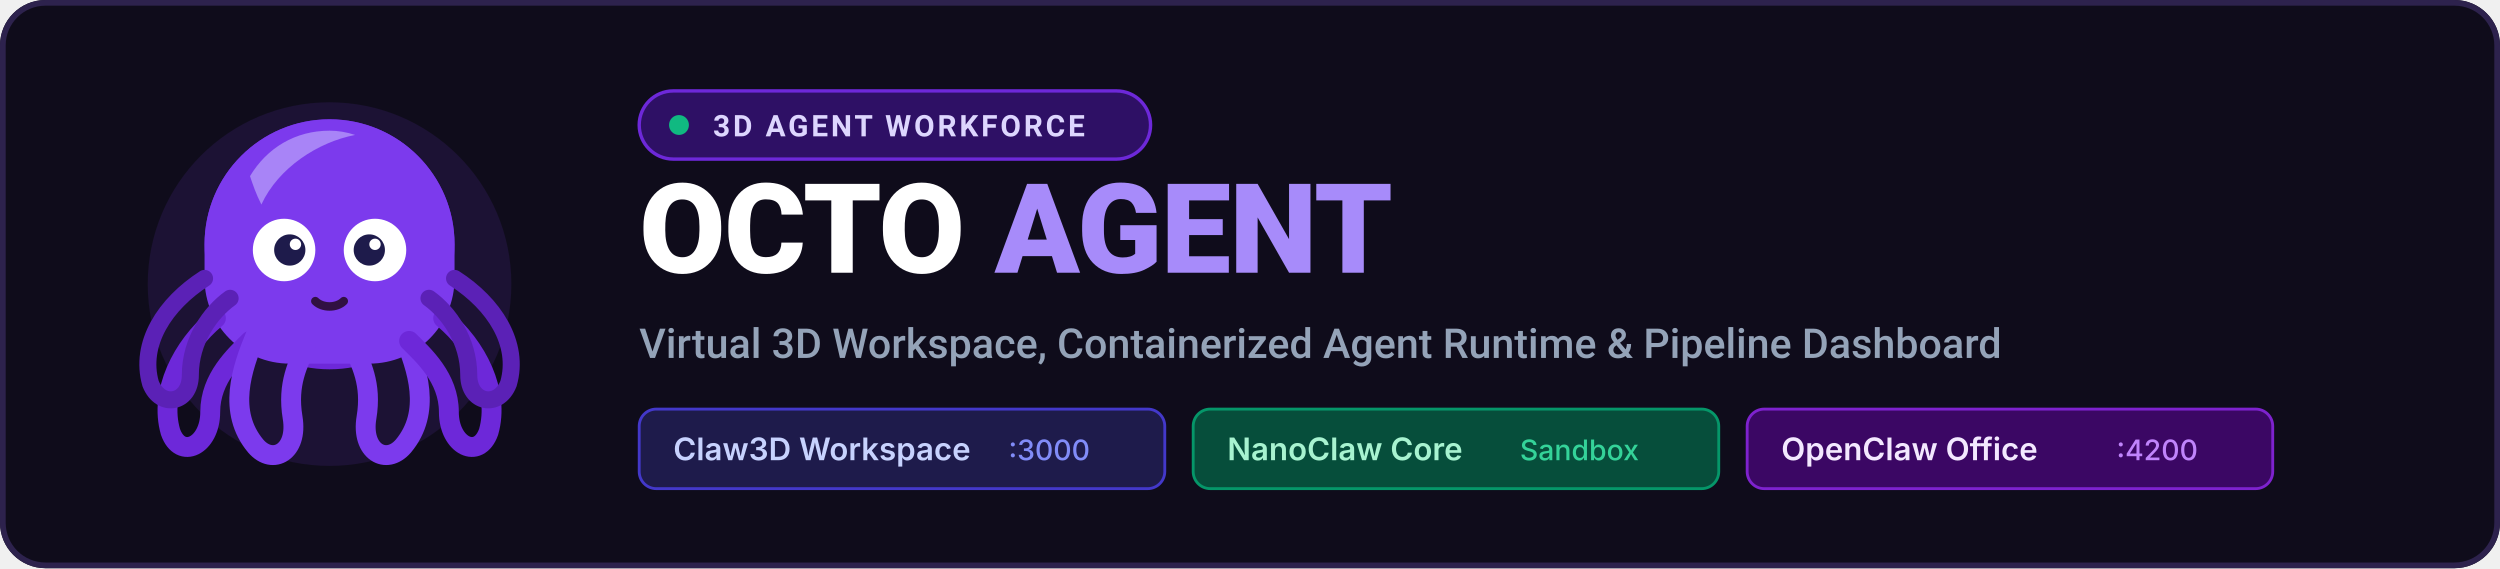
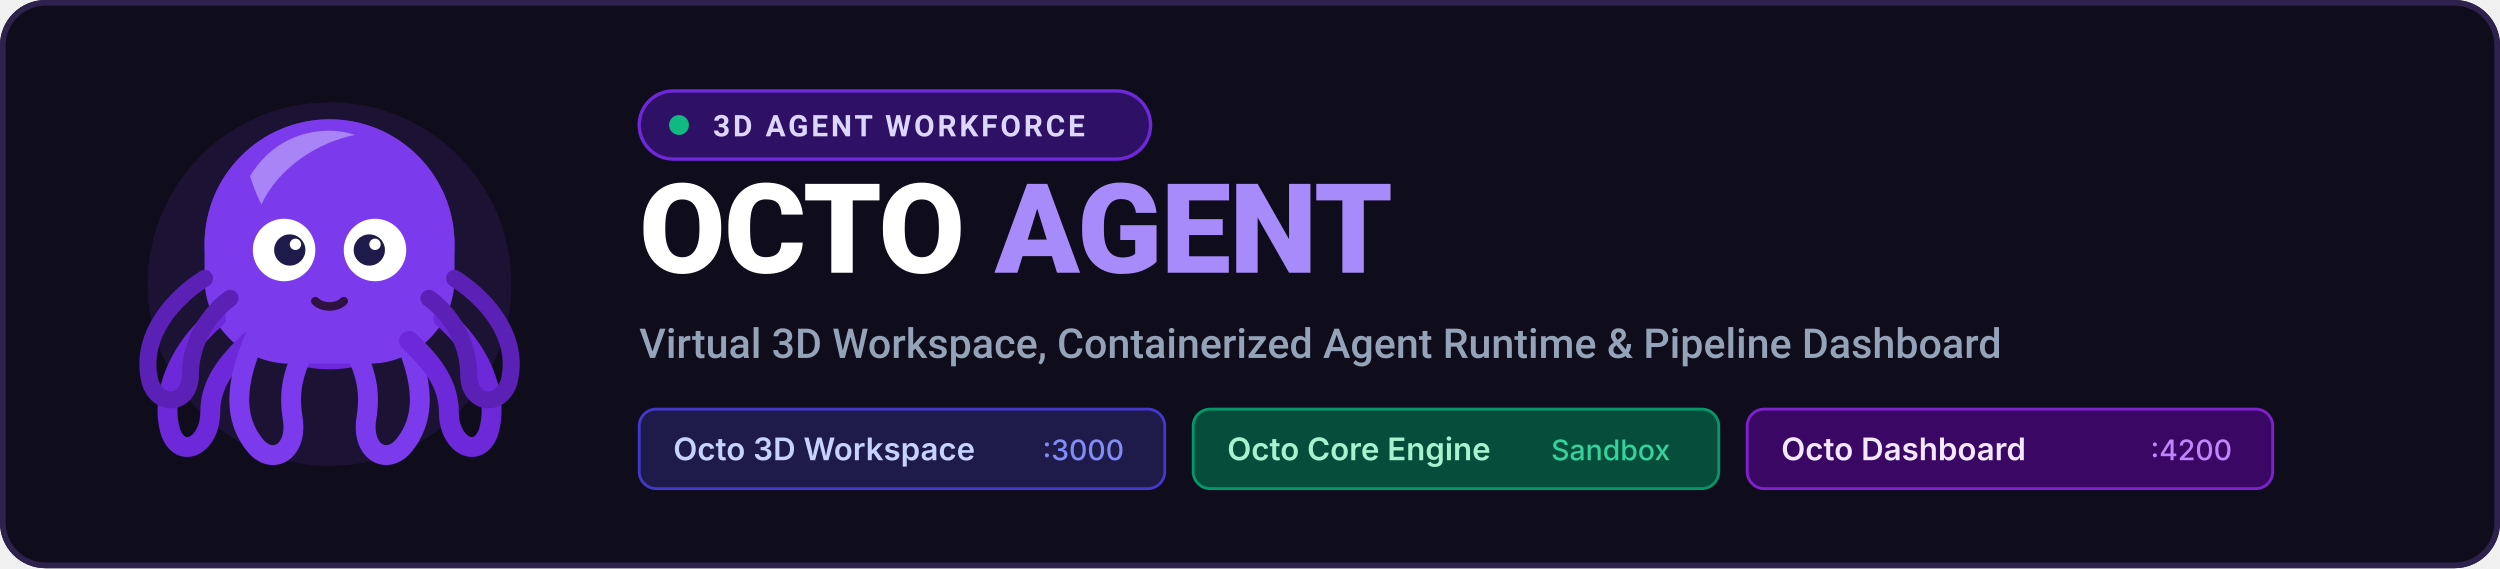
<svg xmlns="http://www.w3.org/2000/svg" viewBox="0 0 880 200" width="880" height="200" fill="none">
  <rect width="880" height="200" rx="16" fill="#0F0C1B" />
  <rect x="1" y="1" width="878" height="198" rx="15" stroke="#2D224D" stroke-width="2" />
  <g transform="translate(40, 24)">
    <circle cx="76" cy="76" r="64" fill="#7C3AED" opacity="0.12" />
    <circle cx="76" cy="62" r="44" fill="#6D28D9" />
    <path d="M32 62C32 37.699 51.699 18 76 18C100.301 18 120 37.699 120 62V74C120 90.569 106.569 104 90 104H62C45.431 104 32 90.569 32 74V62Z" fill="#7C3AED" />
    <path d="M48 38C54 28 64 22 76 22C79 22 82 22.5 85 23.5C72 26 58 35 52 48C50 44 49 41 48 38Z" fill="#C4B5FD" opacity="0.6" />
    <circle cx="60" cy="64" r="11" fill="#FFFFFF" />
    <circle cx="92" cy="64" r="11" fill="#FFFFFF" />
    <circle cx="62" cy="64" r="5.5" fill="#1E1B4B" />
    <circle cx="90" cy="64" r="5.5" fill="#1E1B4B" />
    <circle cx="64" cy="62" r="2" fill="#FFFFFF" />
    <circle cx="92" cy="62" r="2" fill="#FFFFFF" />
    <path d="M71 82C73.5 84.5 78.5 84.5 81 82" stroke="#311042" stroke-width="3" stroke-linecap="round" />
    <path d="M36 88C24 98 16 114 20 128C23.5 138 34 133 34 121C34 109 43 101 48 96" fill="none" stroke="#6D28D9" stroke-width="7" stroke-linecap="round" stroke-linejoin="round" />
    <path d="M50 94C45 106 40 121 50 133C56 140 65 135 63 123C61 111 65 104 68 97" fill="none" stroke="#7C3AED" stroke-width="7" stroke-linecap="round" stroke-linejoin="round" />
    <path d="M84 97C87 104 91 111 89 123C87 135 96 140 102 133C112 121 107 106 102 94" fill="none" stroke="#7C3AED" stroke-width="7" stroke-linecap="round" stroke-linejoin="round" />
    <path d="M104 96C109 101 118 109 118 121C118 133 128.5 138 132 128C136 114 128 98 116 88" fill="none" stroke="#6D28D9" stroke-width="7" stroke-linecap="round" stroke-linejoin="round" />
    <path d="M32 74C18 83 9 97 13 111C16.5 120 27 118 27 108C27 96 34 86 41 81" fill="none" stroke="#5B21B6" stroke-width="6" stroke-linecap="round" />
    <path d="M120 74C134 83 143 97 139 111C135.5 120 125 118 125 108C125 96 118 86 111 81" fill="none" stroke="#5B21B6" stroke-width="6" stroke-linecap="round" />
  </g>
  <g transform="translate(225, 0)">
    <g transform="translate(0, 32)">
      <rect width="180" height="24" rx="12" fill="#2E1065" stroke="#6D28D9" stroke-width="1.2" />
      <circle cx="14" cy="12" r="3.5" fill="#10B981" />
      <text x="26" y="16" font-family="-apple-system, BlinkMacSystemFont, 'Segoe UI', Roboto, sans-serif" font-size="10.5" font-weight="700" fill="#DDD6FE" letter-spacing="1">3D AGENT WORKFORCE</text>
    </g>
    <text x="0" y="96" font-family="-apple-system, BlinkMacSystemFont, 'Segoe UI', Roboto, sans-serif" font-size="44" font-weight="900" fill="#FFFFFF" letter-spacing="-0.5">
      OCTO <tspan fill="#A78BFA">AGENT</tspan>
    </text>
    <text x="0" y="126" font-family="-apple-system, BlinkMacSystemFont, 'Segoe UI', Roboto, sans-serif" font-size="14.5" font-weight="500" fill="#94A3B8">
      Virtual 3D Workspace, Containerized Agent Runtime &amp; Pipeline Dashboard
    </text>
    <g transform="translate(0, 144)">
      <g>
        <rect width="185" height="28" rx="6" fill="#1E1B4B" stroke="#4338CA" stroke-width="1" />
-         <text x="12" y="18" font-family="-apple-system, BlinkMacSystemFont, 'Segoe UI', sans-serif" font-size="11" font-weight="600" fill="#C7D2FE">Claw3D Workspace</text>
-         <text x="130" y="18" font-family="-apple-system, BlinkMacSystemFont, 'Segoe UI', sans-serif" font-size="10" font-weight="500" fill="#818CF8">:3000</text>
+         <text x="12" y="18" font-family="-apple-system, BlinkMacSystemFont, 'Segoe UI', sans-serif" font-size="11" font-weight="600" fill="#C7D2FE">Octo 3D Workspace</text>
+         <text x="142" y="18" font-family="-apple-system, BlinkMacSystemFont, 'Segoe UI', sans-serif" font-size="10" font-weight="500" fill="#818CF8">:3000</text>
      </g>
      <g transform="translate(195, 0)">
        <rect width="185" height="28" rx="6" fill="#064E3B" stroke="#059669" stroke-width="1" />
-         <text x="12" y="18" font-family="-apple-system, BlinkMacSystemFont, 'Segoe UI', sans-serif" font-size="11" font-weight="600" fill="#A7F3D0">NanoClaw Core</text>
-         <text x="115" y="18" font-family="-apple-system, BlinkMacSystemFont, 'Segoe UI', sans-serif" font-size="10" font-weight="500" fill="#34D399">Sandbox</text>
+         <text x="12" y="18" font-family="-apple-system, BlinkMacSystemFont, 'Segoe UI', sans-serif" font-size="11" font-weight="600" fill="#A7F3D0">Octo Core Engine</text>
+         <text x="126" y="18" font-family="-apple-system, BlinkMacSystemFont, 'Segoe UI', sans-serif" font-size="10" font-weight="500" fill="#34D399">Sandbox</text>
      </g>
      <g transform="translate(390, 0)">
        <rect width="185" height="28" rx="6" fill="#3B0764" stroke="#7E22CE" stroke-width="1" />
-         <text x="12" y="18" font-family="-apple-system, BlinkMacSystemFont, 'Segoe UI', sans-serif" font-size="11" font-weight="600" fill="#F3E8FF">OpenClaw Office</text>
-         <text x="130" y="18" font-family="-apple-system, BlinkMacSystemFont, 'Segoe UI', sans-serif" font-size="10" font-weight="500" fill="#C084FC">:4200</text>
+         <text x="12" y="18" font-family="-apple-system, BlinkMacSystemFont, 'Segoe UI', sans-serif" font-size="11" font-weight="600" fill="#F3E8FF">Octo Dashboard</text>
+         <text x="142" y="18" font-family="-apple-system, BlinkMacSystemFont, 'Segoe UI', sans-serif" font-size="10" font-weight="500" fill="#C084FC">:4200</text>
      </g>
    </g>
  </g>
</svg>
